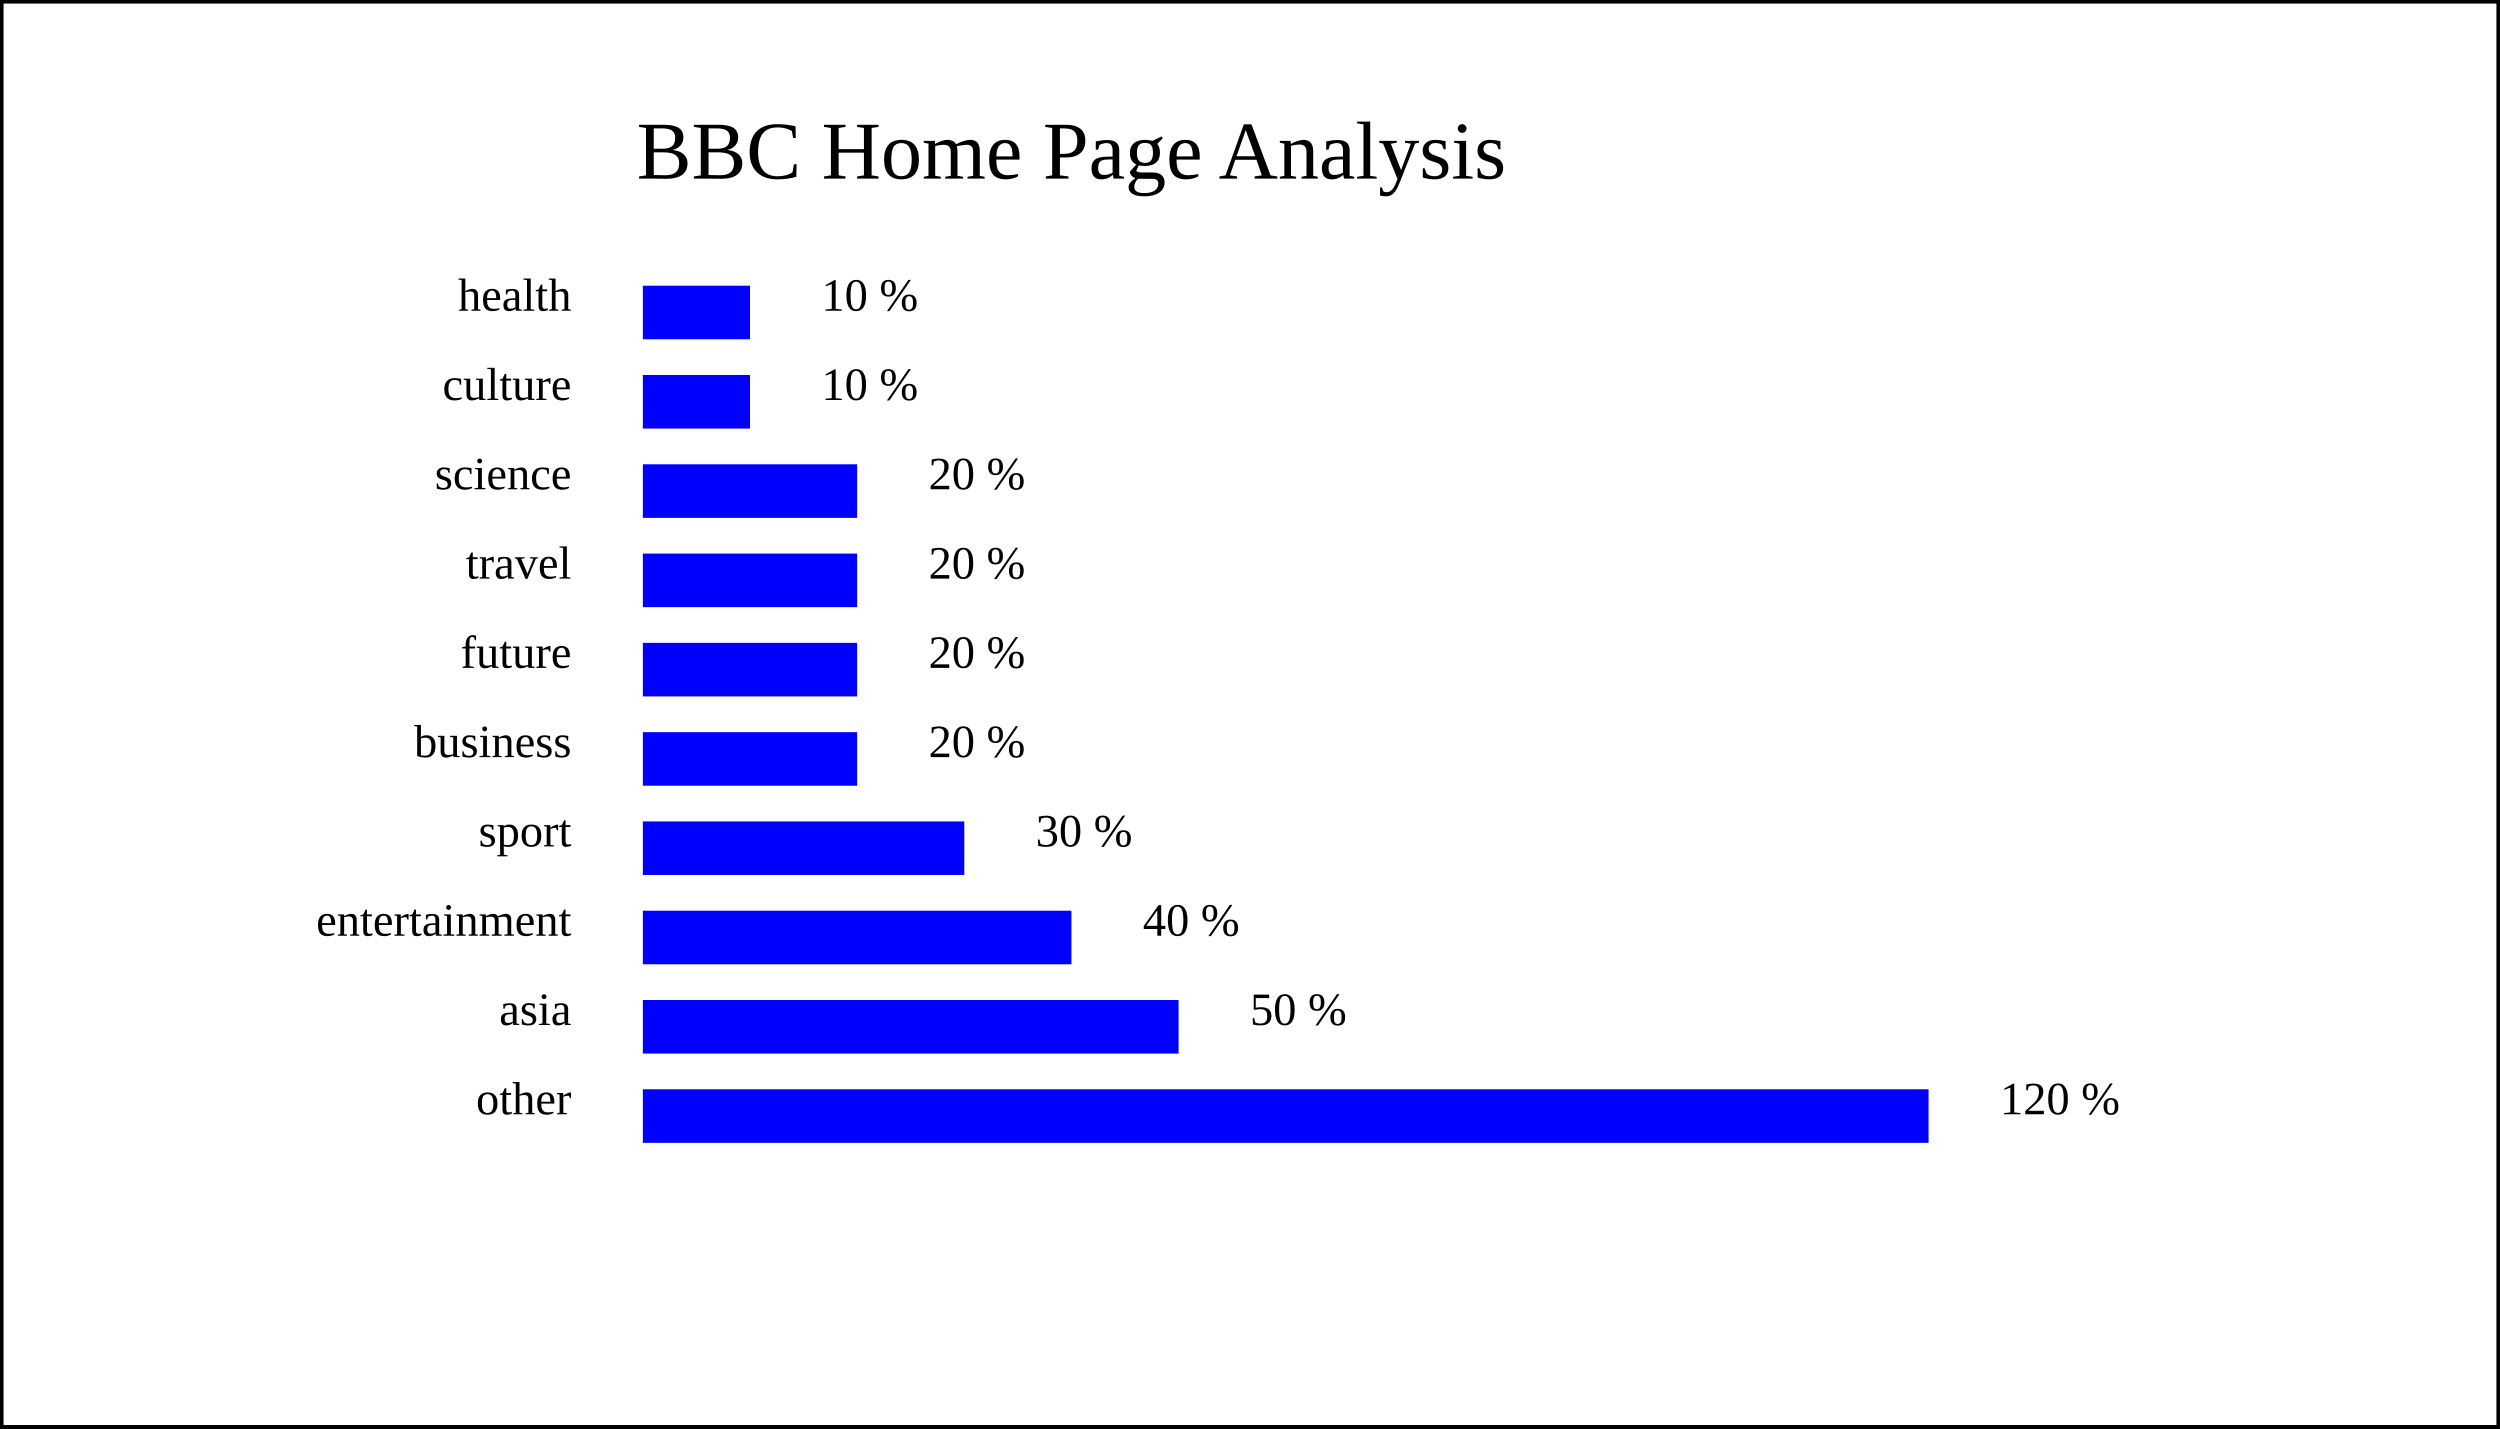
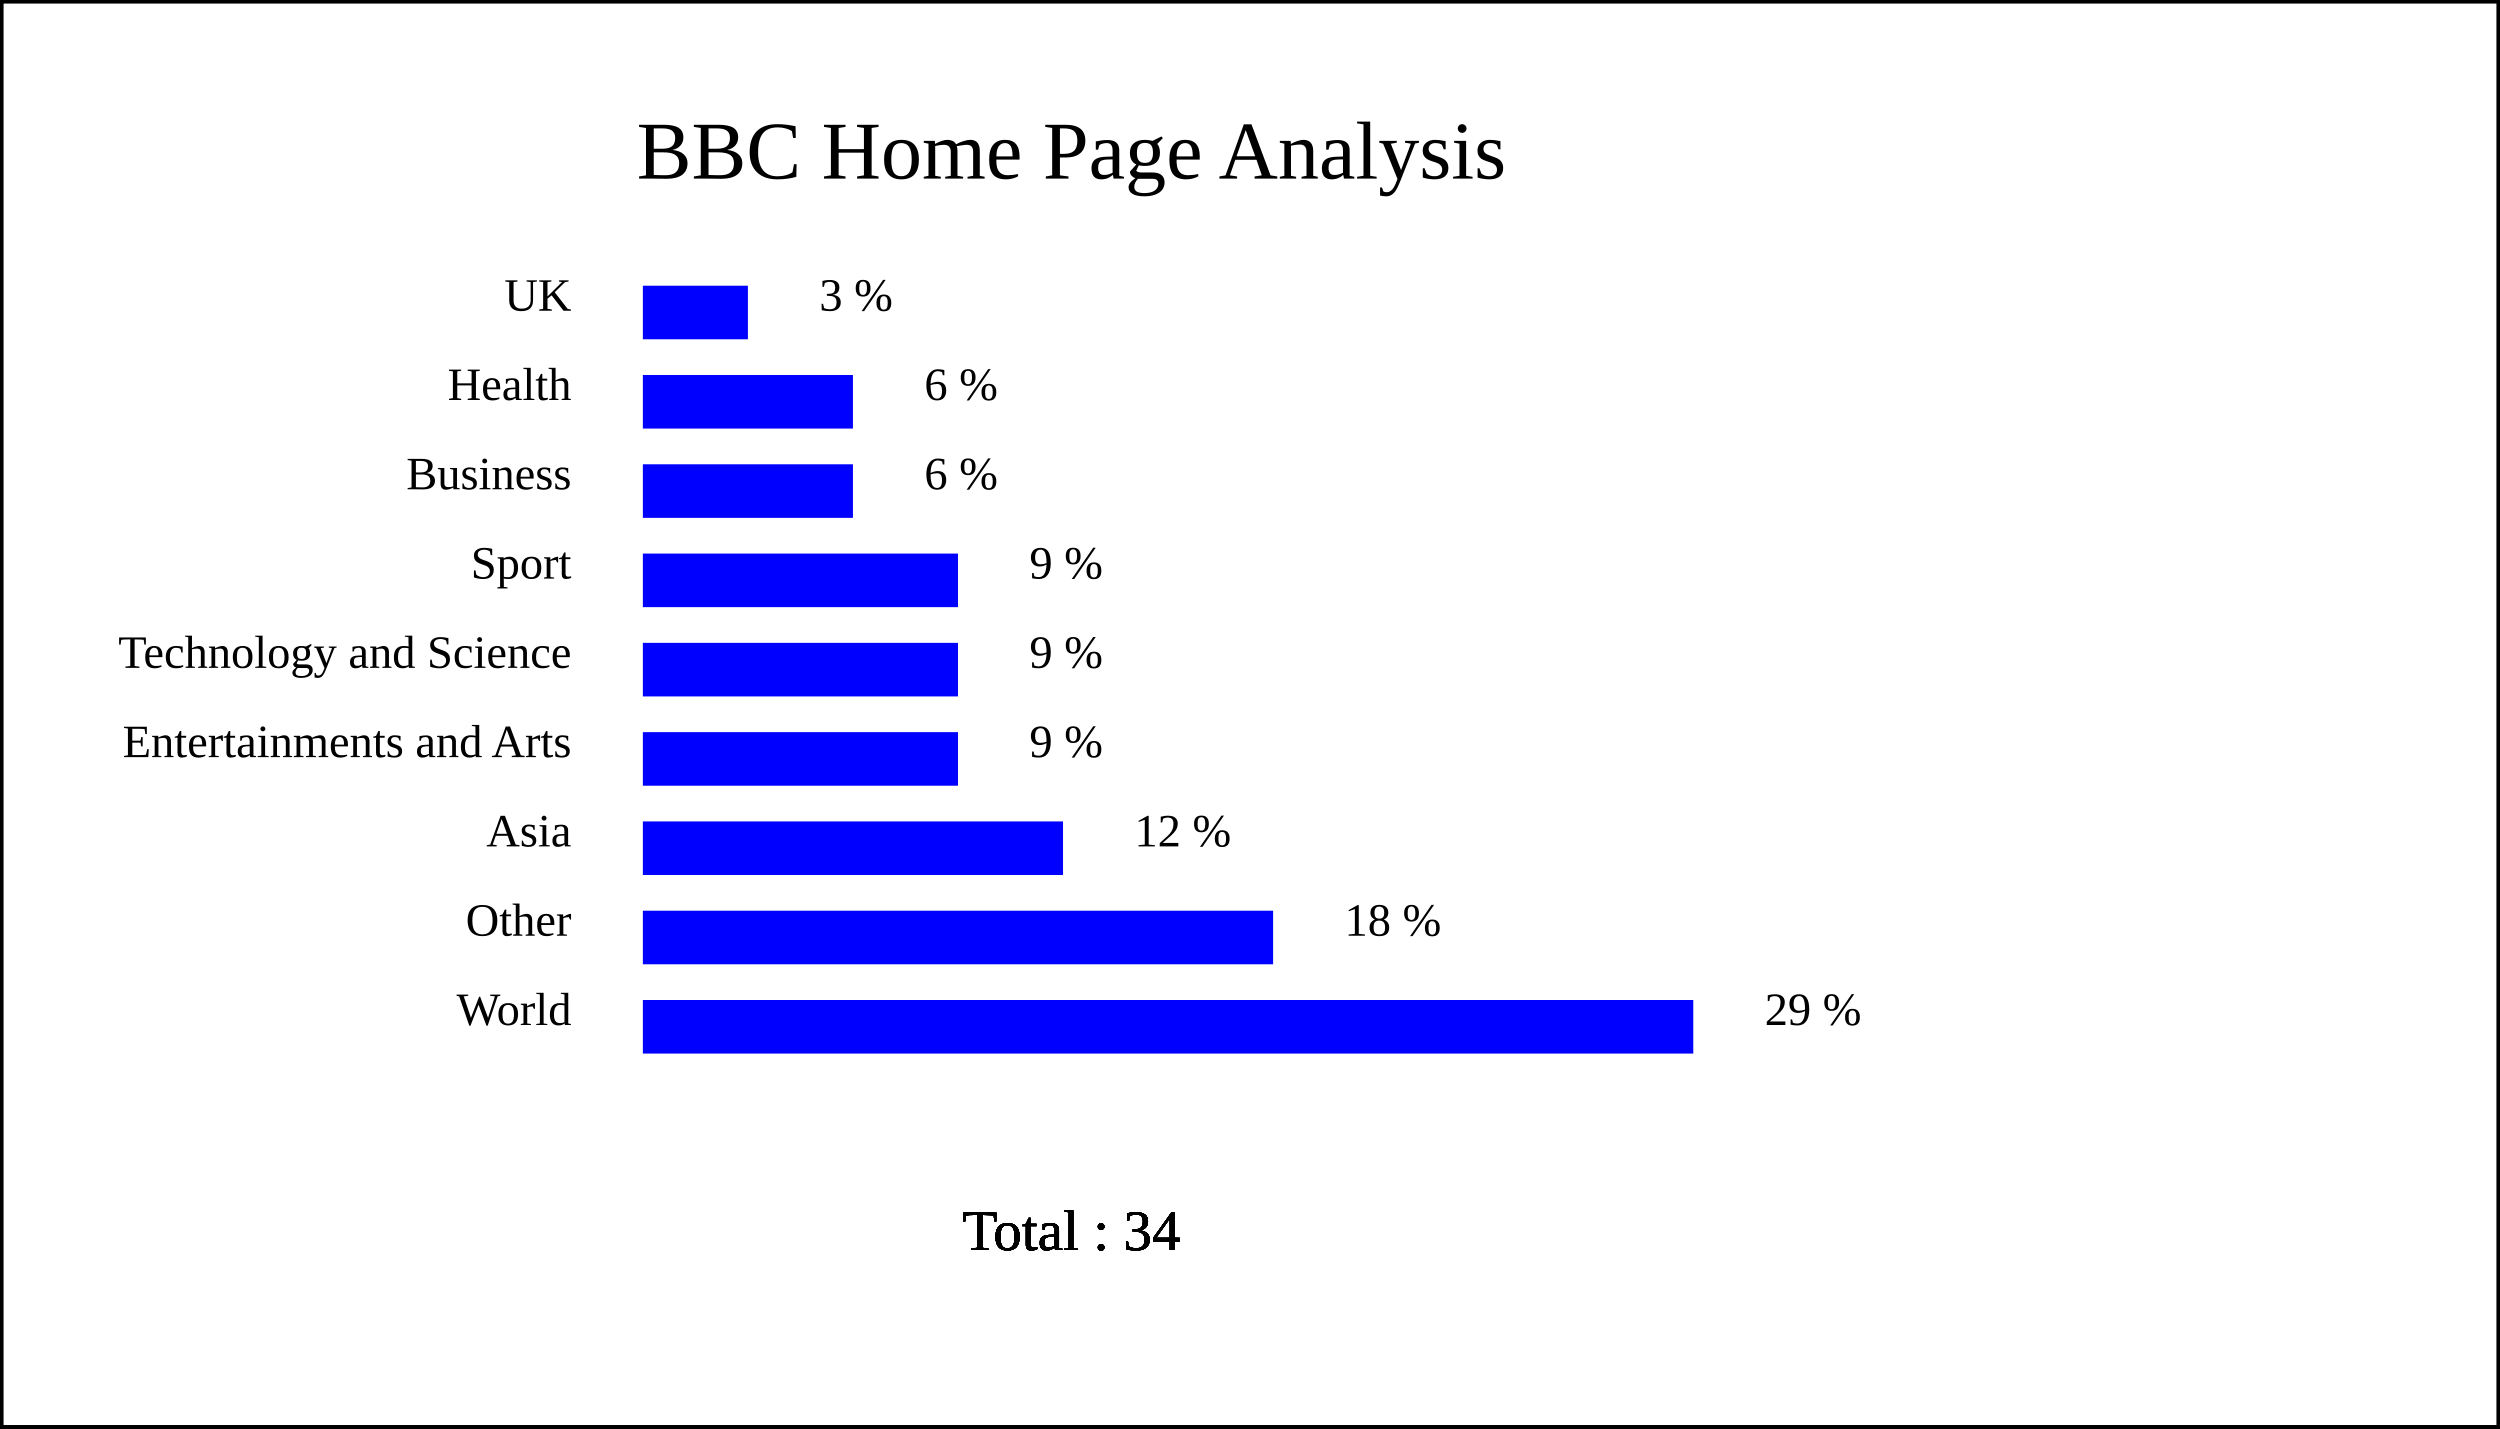
<svg xmlns="http://www.w3.org/2000/svg" width="700" height="400">
  <rect x="0" y="0" width="700" height="400" fill="white" stroke="black" stroke-width="2" />
  <text x="300" y="50" text-anchor="middle" font-size="23"> BBC Home Page Analysis </text>
-   <rect x="180" y="80" width="30" height="15" fill="blue" />
-   <text x="160" y="87" text-anchor="end" font-size="13"> health </text>
-   <text x="230" y="87" font-size="13"> 10 %</text>
-   <rect x="180" y="105" width="30" height="15" fill="blue" />
-   <text x="160" y="112" text-anchor="end" font-size="13"> culture </text>
-   <text x="230" y="112" font-size="13"> 10 %</text>
-   <rect x="180" y="130" width="60" height="15" fill="blue" />
-   <text x="160" y="137" text-anchor="end" font-size="13"> science </text>
-   <text x="260" y="137" font-size="13"> 20 %</text>
-   <rect x="180" y="155" width="60" height="15" fill="blue" />
-   <text x="160" y="162" text-anchor="end" font-size="13"> travel </text>
-   <text x="260" y="162" font-size="13"> 20 %</text>
-   <rect x="180" y="180" width="60" height="15" fill="blue" />
-   <text x="160" y="187" text-anchor="end" font-size="13"> future </text>
-   <text x="260" y="187" font-size="13"> 20 %</text>
-   <rect x="180" y="205" width="60" height="15" fill="blue" />
-   <text x="160" y="212" text-anchor="end" font-size="13"> business </text>
-   <text x="260" y="212" font-size="13"> 20 %</text>
-   <rect x="180" y="230" width="90" height="15" fill="blue" />
-   <text x="160" y="237" text-anchor="end" font-size="13"> sport </text>
-   <text x="290" y="237" font-size="13"> 30 %</text>
-   <rect x="180" y="255" width="120" height="15" fill="blue" />
-   <text x="160" y="262" text-anchor="end" font-size="13"> entertainment </text>
-   <text x="320" y="262" font-size="13"> 40 %</text>
-   <rect x="180" y="280" width="150" height="15" fill="blue" />
-   <text x="160" y="287" text-anchor="end" font-size="13"> asia </text>
-   <text x="350" y="287" font-size="13"> 50 %</text>
-   <rect x="180" y="305" width="360" height="15" fill="blue" />
-   <text x="160" y="312" text-anchor="end" font-size="13"> other </text>
-   <text x="560" y="312" font-size="13"> 120 %</text>
+   <rect x="180" y="80" width="29.412" height="15" fill="blue" />
+   <text x="160" y="87" text-anchor="end" font-size="13"> UK </text>
+   <text x="229.412" y="87" font-size="13"> 3 %</text>
+   <text x="300" text-anchor="middle" y="350" font-size="16"> Total : 34</text>
+   <rect x="180" y="105" width="58.824" height="15" fill="blue" />
+   <text x="160" y="112" text-anchor="end" font-size="13"> Health </text>
+   <text x="258.824" y="112" font-size="13"> 6 %</text>
+   <text x="300" text-anchor="middle" y="350" font-size="16"> Total : 34</text>
+   <rect x="180" y="130" width="58.824" height="15" fill="blue" />
+   <text x="160" y="137" text-anchor="end" font-size="13"> Business </text>
+   <text x="258.824" y="137" font-size="13"> 6 %</text>
+   <text x="300" text-anchor="middle" y="350" font-size="16"> Total : 34</text>
+   <rect x="180" y="155" width="88.235" height="15" fill="blue" />
+   <text x="160" y="162" text-anchor="end" font-size="13"> Sport </text>
+   <text x="288.235" y="162" font-size="13"> 9 %</text>
+   <text x="300" text-anchor="middle" y="350" font-size="16"> Total : 34</text>
+   <rect x="180" y="180" width="88.235" height="15" fill="blue" />
+   <text x="160" y="187" text-anchor="end" font-size="13"> Technology and Science </text>
+   <text x="288.235" y="187" font-size="13"> 9 %</text>
+   <text x="300" text-anchor="middle" y="350" font-size="16"> Total : 34</text>
+   <rect x="180" y="205" width="88.235" height="15" fill="blue" />
+   <text x="160" y="212" text-anchor="end" font-size="13"> Entertainments and Arts </text>
+   <text x="288.235" y="212" font-size="13"> 9 %</text>
+   <text x="300" text-anchor="middle" y="350" font-size="16"> Total : 34</text>
+   <rect x="180" y="230" width="117.647" height="15" fill="blue" />
+   <text x="160" y="237" text-anchor="end" font-size="13"> Asia </text>
+   <text x="317.647" y="237" font-size="13"> 12 %</text>
+   <text x="300" text-anchor="middle" y="350" font-size="16"> Total : 34</text>
+   <rect x="180" y="255" width="176.471" height="15" fill="blue" />
+   <text x="160" y="262" text-anchor="end" font-size="13"> Other </text>
+   <text x="376.471" y="262" font-size="13"> 18 %</text>
+   <text x="300" text-anchor="middle" y="350" font-size="16"> Total : 34</text>
+   <rect x="180" y="280" width="294.118" height="15" fill="blue" />
+   <text x="160" y="287" text-anchor="end" font-size="13"> World </text>
+   <text x="494.118" y="287" font-size="13"> 29 %</text>
+   <text x="300" text-anchor="middle" y="350" font-size="16"> Total : 34</text>
</svg>
